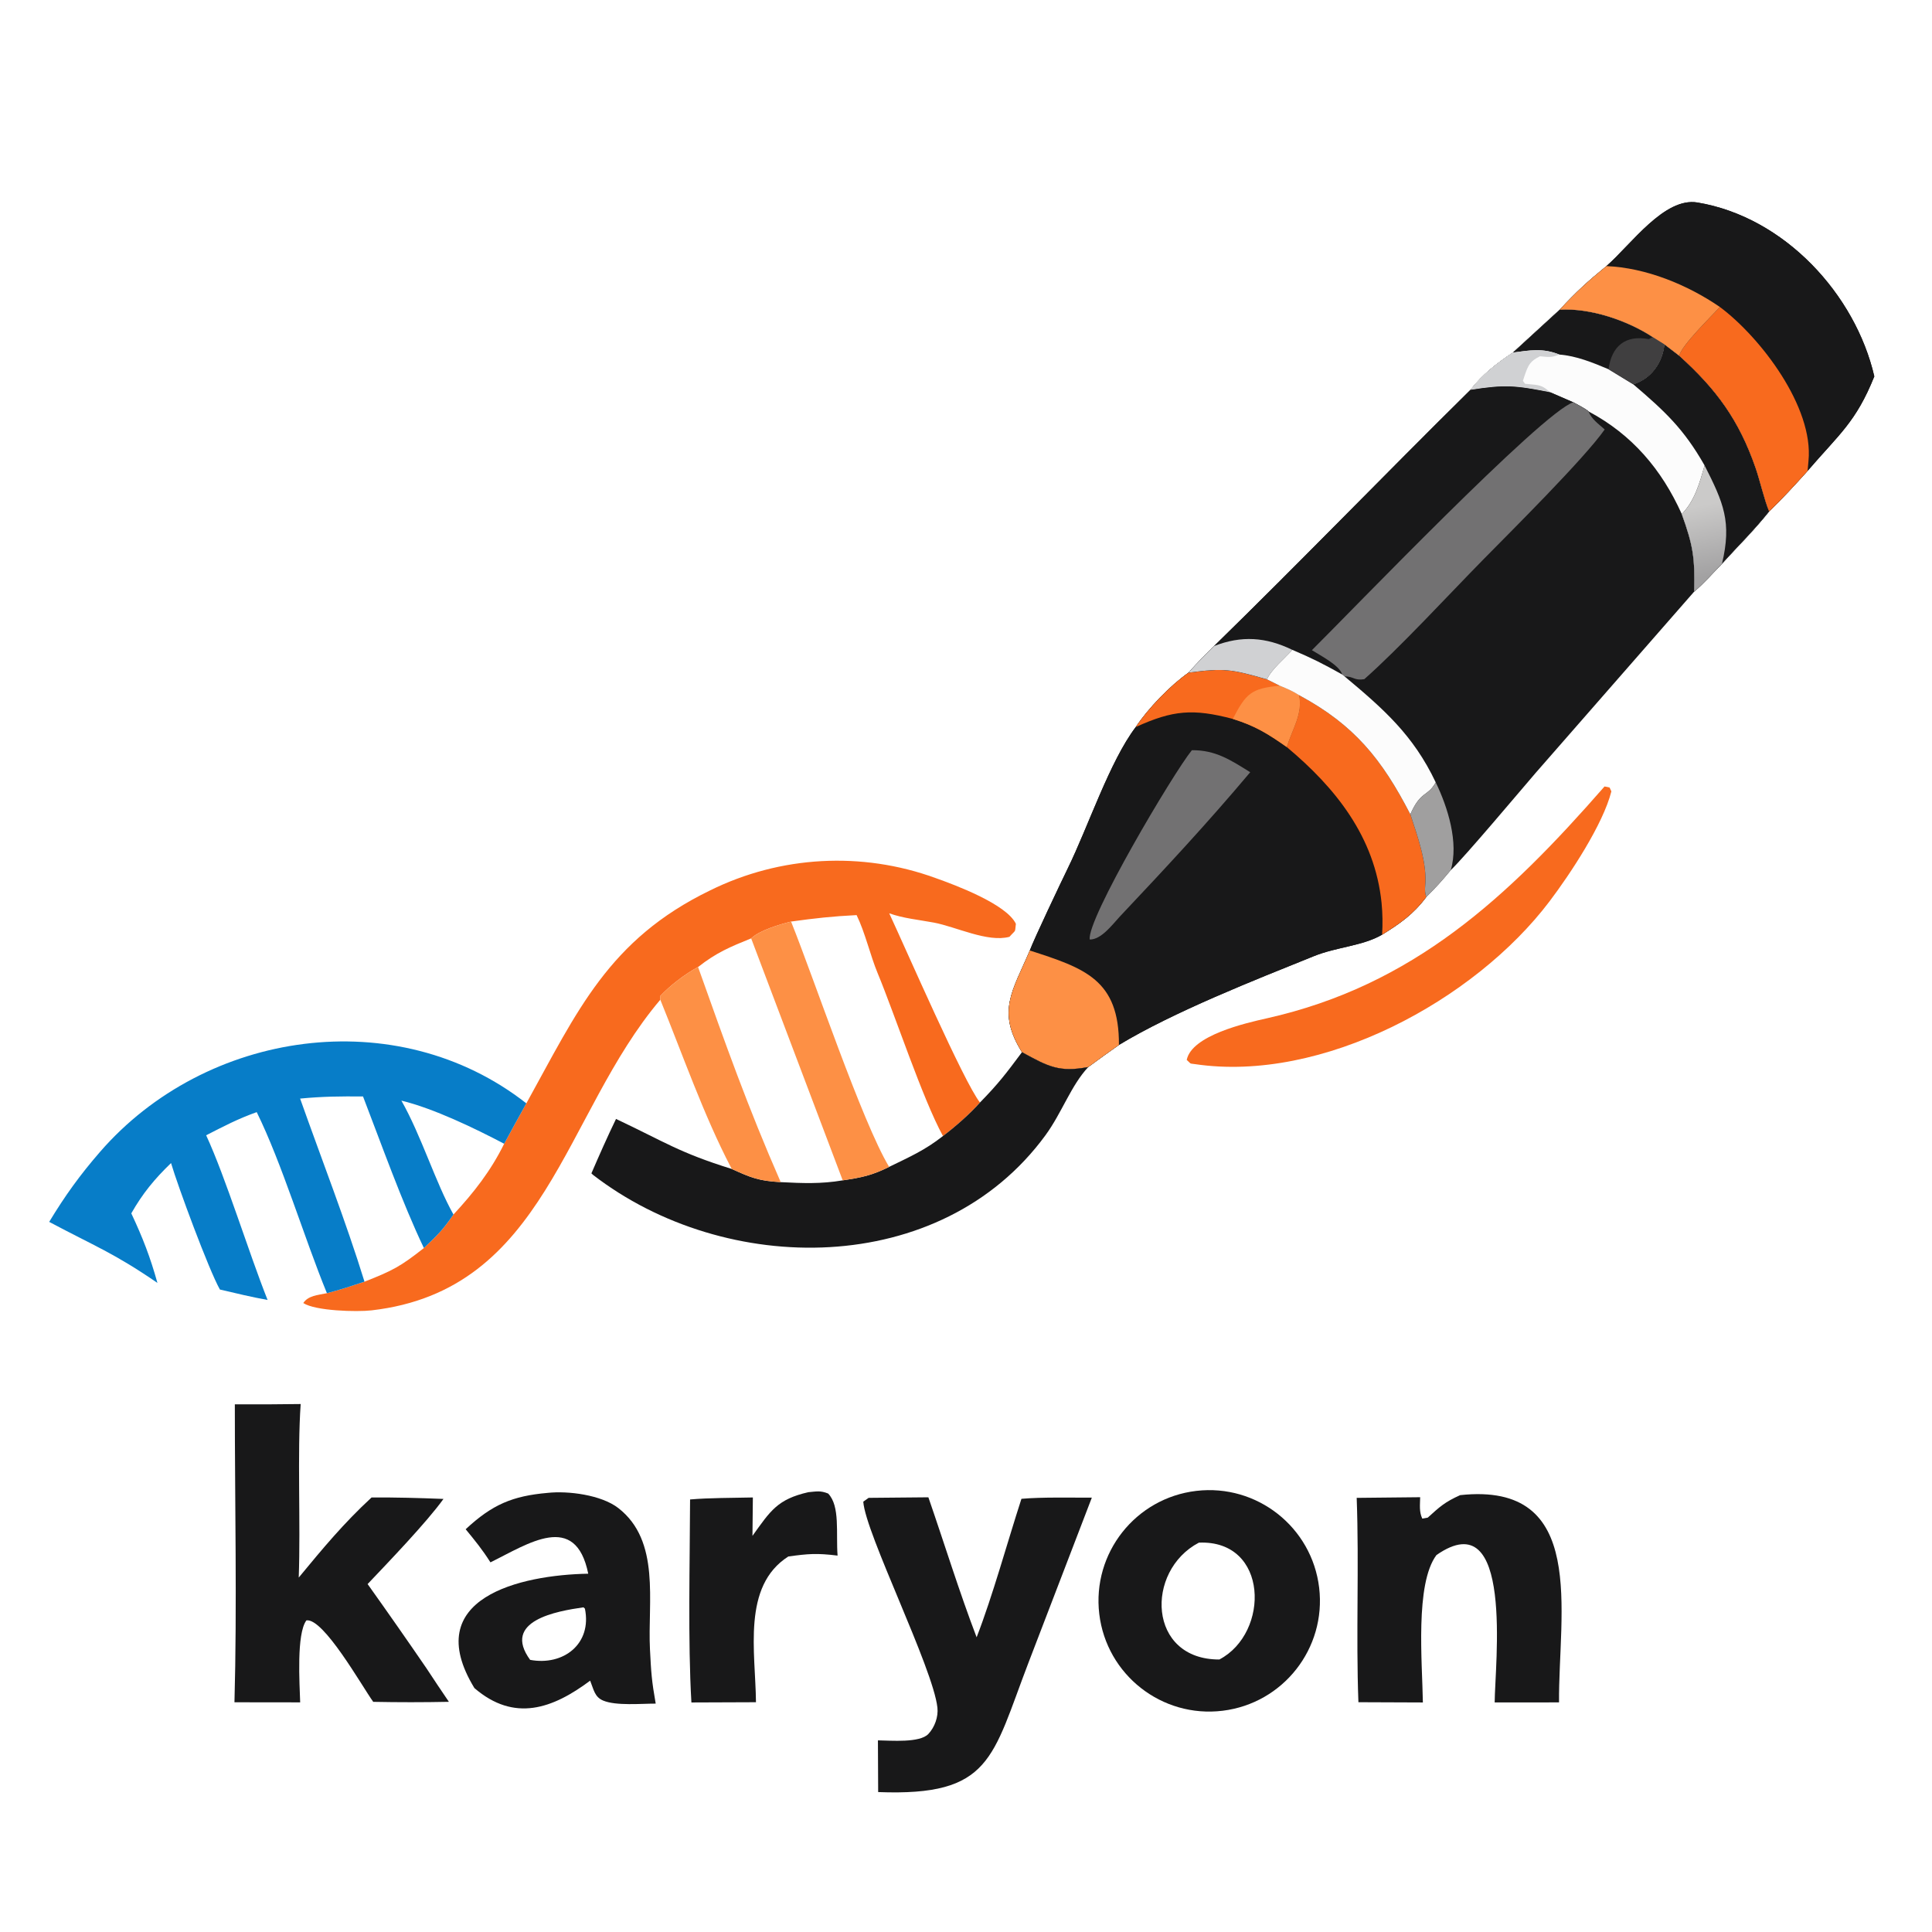
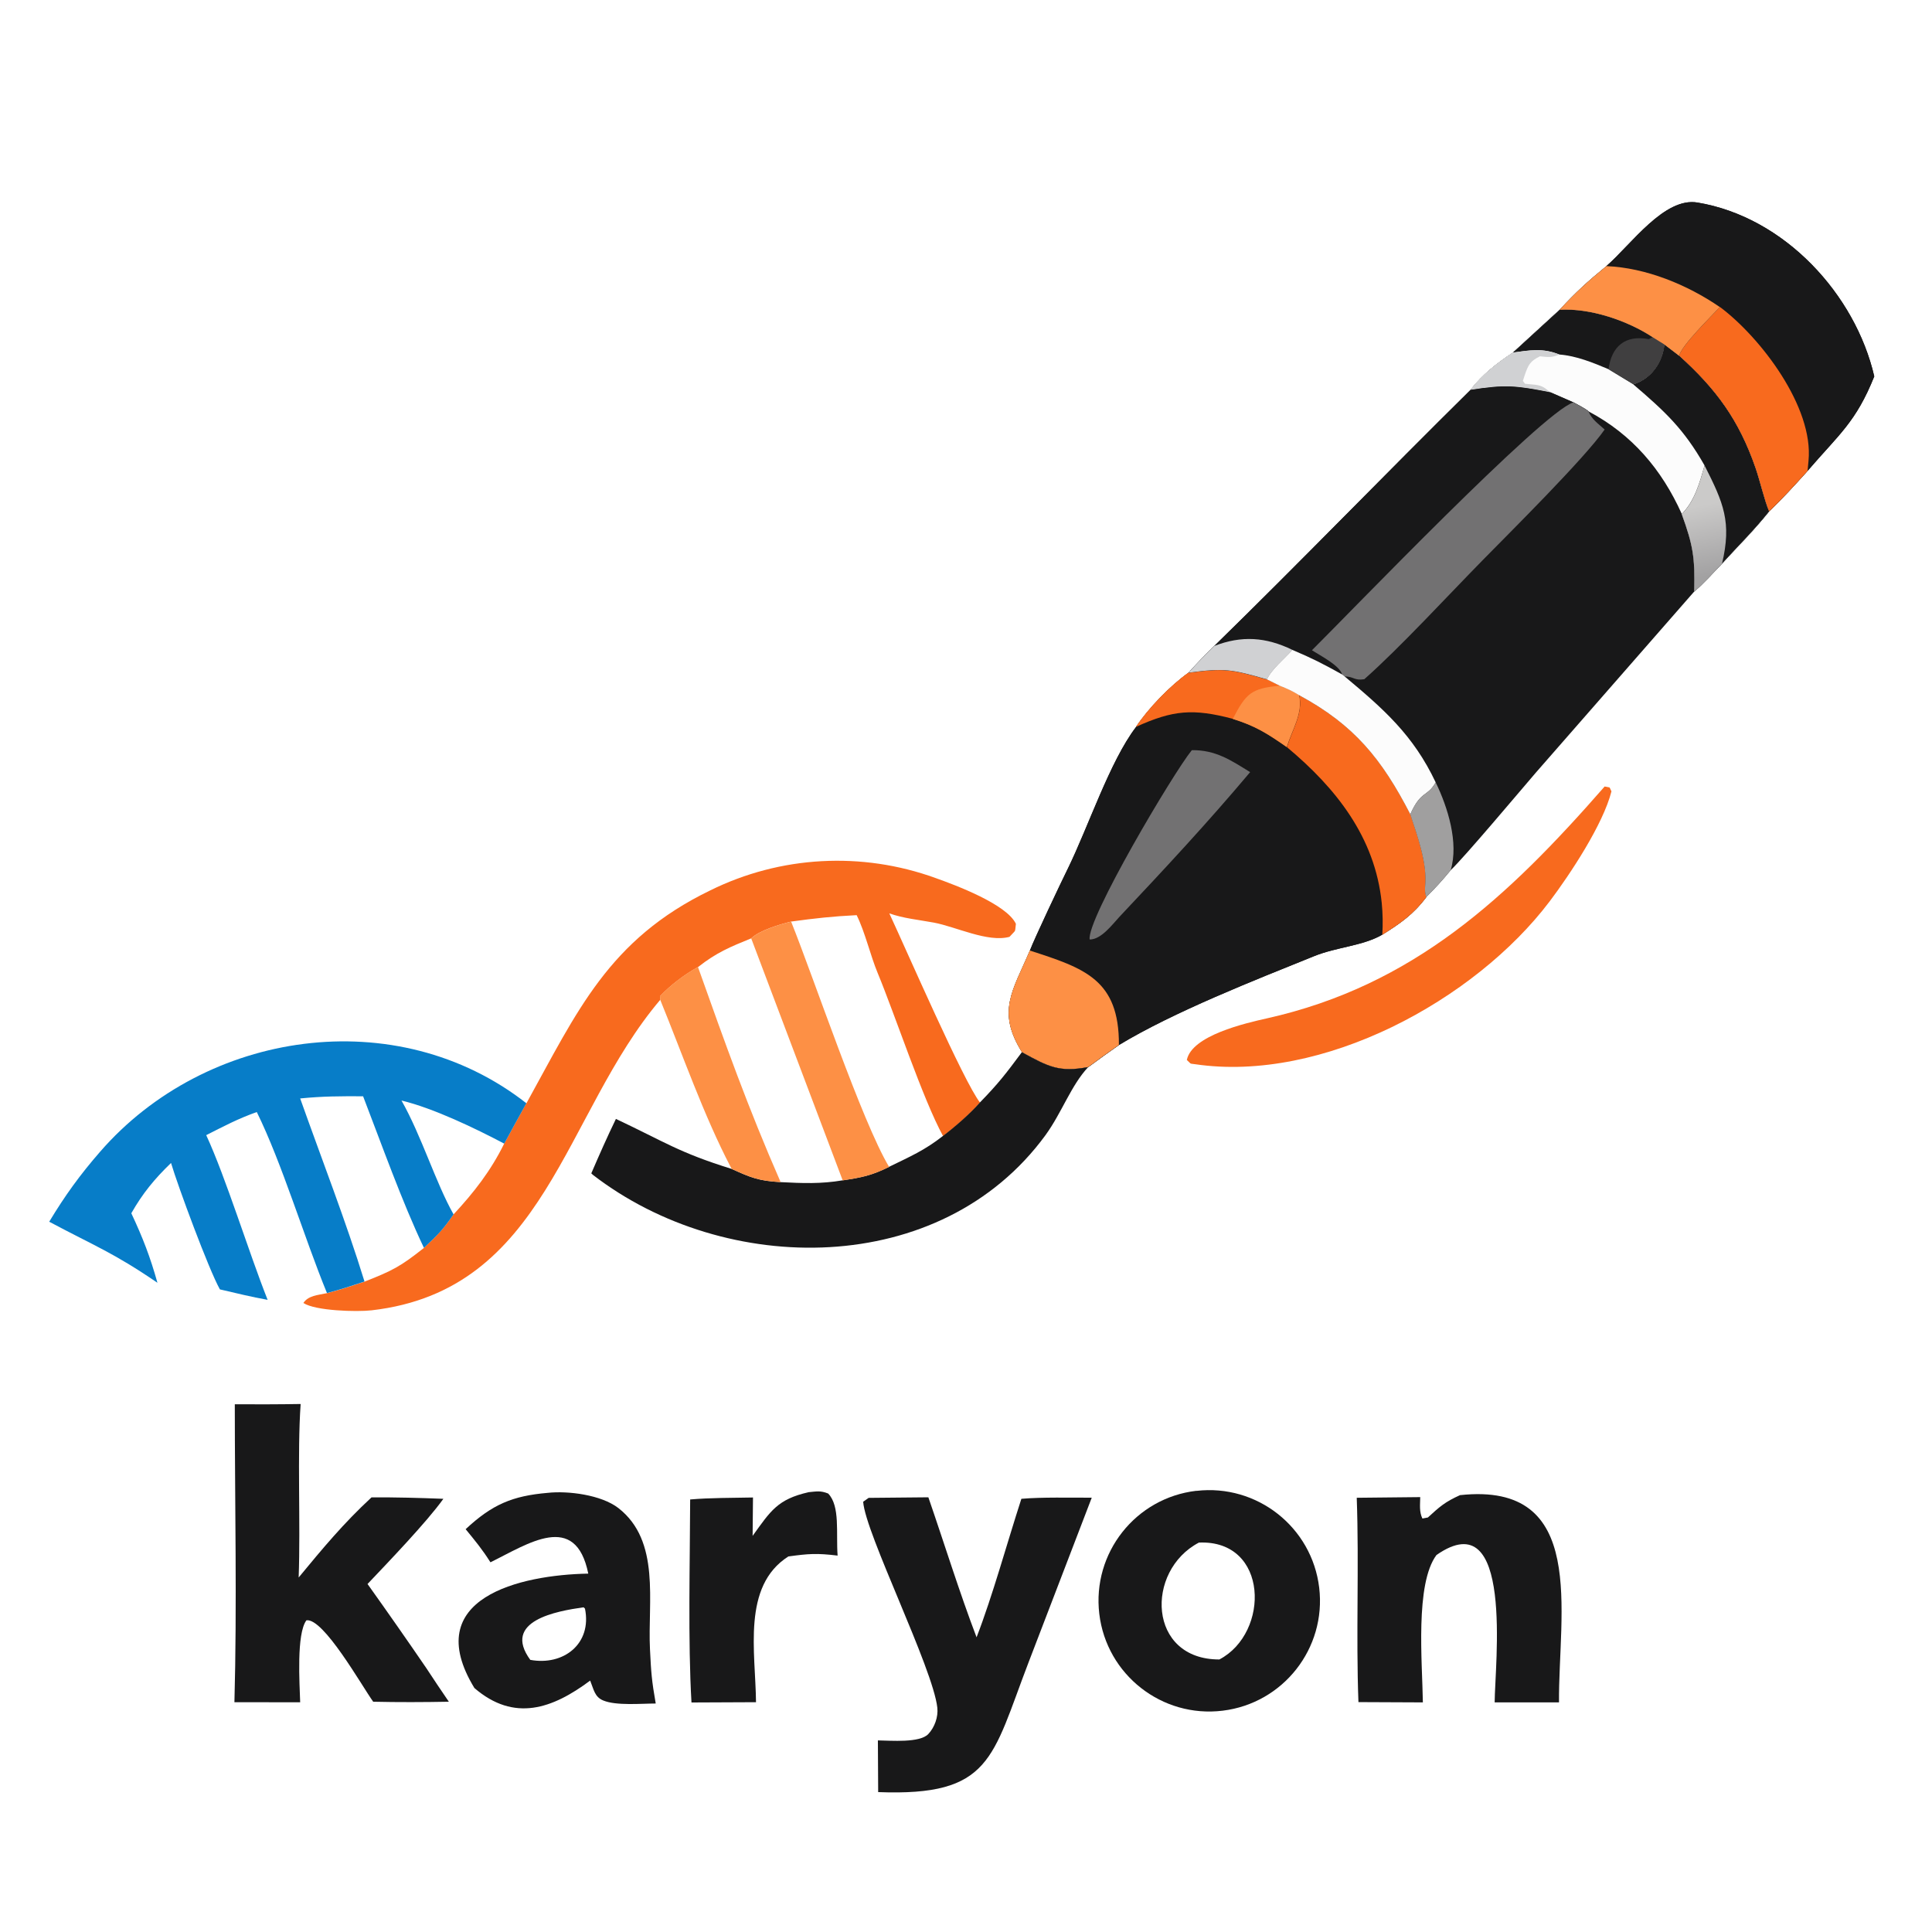
<svg xmlns="http://www.w3.org/2000/svg" version="1.1" style="display: block;" viewBox="0 0 2048 2048" preserveAspectRatio="xMidYMid meet" id="svg145">
  <defs id="defs18">
-     <linearGradient id="Gradient1" gradientUnits="userSpaceOnUse" x1="1296.1" y1="1563.26" x2="1240.89" y2="1486.3">
+     <linearGradient id="Gradient1" gradientUnits="userSpaceOnUse" x1="1296.1" y1="1563.3" x2="1240.9" y2="1486.3">
      <stop class="stop0" offset="0" stop-opacity="1" stop-color="rgb(27,140,162)" id="stop1" />
      <stop class="stop1" offset="1" stop-opacity="1" stop-color="rgb(6,118,190)" id="stop2" />
    </linearGradient>
-     <linearGradient id="Gradient2" gradientUnits="userSpaceOnUse" x1="560.806" y1="1436.63" x2="629.166" y2="1400.19">
+     <linearGradient id="Gradient2" gradientUnits="userSpaceOnUse" x1="560.8" y1="1436.6" x2="629.2" y2="1400.2">
      <stop class="stop0" offset="0" stop-opacity="1" stop-color="rgb(118,118,117)" id="stop3" />
      <stop class="stop1" offset="1" stop-opacity="1" stop-color="rgb(142,142,142)" id="stop4" />
    </linearGradient>
-     <linearGradient id="Gradient3" gradientUnits="userSpaceOnUse" x1="601.221" y1="1360.1" x2="619.908" y2="1373.73">
+     <linearGradient id="Gradient3" gradientUnits="userSpaceOnUse" x1="601.2" y1="1360.1" x2="619.9" y2="1373.7">
      <stop class="stop0" offset="0" stop-opacity="1" stop-color="rgb(188,185,185)" id="stop5" />
      <stop class="stop1" offset="1" stop-opacity="1" stop-color="rgb(217,218,218)" id="stop6" />
    </linearGradient>
-     <linearGradient id="Gradient4" gradientUnits="userSpaceOnUse" x1="1579.09" y1="1510.22" x2="1574.53" y2="1470.48">
+     <linearGradient id="Gradient4" gradientUnits="userSpaceOnUse" x1="1579.1" y1="1510.2" x2="1574.5" y2="1470.5">
      <stop class="stop0" offset="0" stop-opacity="1" stop-color="rgb(249,100,22)" id="stop7" />
      <stop class="stop1" offset="1" stop-opacity="1" stop-color="rgb(255,147,56)" id="stop8" />
    </linearGradient>
-     <linearGradient id="Gradient5" gradientUnits="userSpaceOnUse" x1="1769.92" y1="1374.56" x2="1715.61" y2="1327.88">
+     <linearGradient id="Gradient5" gradientUnits="userSpaceOnUse" x1="1769.9" y1="1374.6" x2="1715.6" y2="1327.9">
      <stop class="stop0" offset="0" stop-opacity="1" stop-color="rgb(209,76,20)" id="stop9" />
      <stop class="stop1" offset="1" stop-opacity="1" stop-color="rgb(255,113,31)" id="stop10" />
    </linearGradient>
-     <linearGradient id="Gradient6" gradientUnits="userSpaceOnUse" x1="771.388" y1="268.584" x2="797.344" y2="228.68">
+     <linearGradient id="Gradient6" gradientUnits="userSpaceOnUse" x1="771.4" y1="268.6" x2="797.3" y2="228.7">
      <stop class="stop0" offset="0" stop-opacity="1" stop-color="rgb(215,74,11)" id="stop11" />
      <stop class="stop1" offset="1" stop-opacity="1" stop-color="rgb(255,136,48)" id="stop12" />
    </linearGradient>
-     <linearGradient id="Gradient7" gradientUnits="userSpaceOnUse" x1="653.948" y1="344.427" x2="640.864" y2="358.637">
+     <linearGradient id="Gradient7" gradientUnits="userSpaceOnUse" x1="653.9" y1="344.4" x2="640.9" y2="358.6">
      <stop class="stop0" offset="0" stop-opacity="1" stop-color="rgb(50,44,45)" id="stop13" />
      <stop class="stop1" offset="1" stop-opacity="1" stop-color="rgb(76,74,76)" id="stop14" />
    </linearGradient>
-     <linearGradient id="Gradient8" gradientUnits="userSpaceOnUse" x1="757.631" y1="357.707" x2="702.837" y2="309.993">
+     <linearGradient id="Gradient8" gradientUnits="userSpaceOnUse" x1="757.6" y1="357.7" x2="702.8" y2="310">
      <stop class="stop0" offset="0" stop-opacity="1" stop-color="rgb(212,77,21)" id="stop15" />
      <stop class="stop1" offset="1" stop-opacity="1" stop-color="rgb(255,112,31)" id="stop16" />
    </linearGradient>
-     <linearGradient id="Gradient9" gradientUnits="userSpaceOnUse" x1="1788.32" y1="321.916" x2="1783.04" y2="296.011" gradientTransform="matrix(2.817761,0,0,2.817761,-3222.657,-298.0012)">
+     <linearGradient id="Gradient9" gradientUnits="userSpaceOnUse" x1="1788.3" y1="321.9" x2="1783" y2="296" gradientTransform="matrix(2.817761,0,0,2.817761,-3222.657,-298.0012)">
      <stop class="stop0" offset="0" stop-opacity="1" stop-color="rgb(162,161,162)" id="stop17" />
      <stop class="stop1" offset="1" stop-opacity="1" stop-color="rgb(203,202,201)" id="stop18" />
    </linearGradient>
  </defs>
-   <path fill="#181819" d="m 1702.846,282.086 c 26.459,-23.145 61.371,-73.296 96.565,-67.421 92.479,15.45 167.431,97.621 187.437,184.335 -19.527,48.592 -37.194,61.165 -70.726,100.194 -13.835,15.317 -25.923,28.592 -40.717,42.943 -17.16,21.37 -32.094,35.656 -50.015,55.437 -8.622,8.955 -20.316,21.804 -29.502,29.578 l -167.995,192.104 c -15.385,17.853 -75.91,89.915 -90.028,103.102 -9.327,11.279 -15.667,18.304 -26.036,28.589 -13.779,18.355 -27.642,27.932 -46.747,39.854 -20.288,11.922 -48.353,13.086 -72.05,22.657 -63.146,25.481 -148.862,59.131 -206.908,94.229 -10.933,7.647 -21.753,15.444 -32.461,23.385 -30.911,5.886 -42.379,-0.414 -70.331,-15.717 -27.135,-43.419 -9.975,-64.673 8.284,-107.785 4.48,-12.148 33.25,-72.684 40.266,-87.049 21.725,-44.335 44.521,-113.649 72.078,-149.826 13.046,-19.719 36.631,-44.129 55.933,-57.654 8.96,-10.212 17.498,-18.659 27.079,-28.217 90.478,-88.278 181.126,-182.075 271.717,-271.508 13.046,-16.639 27.642,-28 45.028,-39.542 l 49.649,-45.498 c 17.78,-19.197 29.276,-29.634 49.48,-46.189 z" id="path18" style="stroke-width:2.818" />
-   <path fill="#181819" d="m 1259.894,713.04 c 37.955,-5.038 45.507,-3.691 83.152,7.12 l 13.497,6.737 c 8.481,3.531 12.511,5.089 20.513,10.009 58.384,31.472 87.576,67.404 117.951,126.278 7.524,23.038 18.118,52.157 15.751,75.956 -0.451,4.379 -0.113,7.729 1.071,11.806 -13.779,18.355 -27.642,27.932 -46.747,39.854 -20.288,11.922 -48.353,13.086 -72.05,22.657 -63.146,25.481 -148.862,59.131 -206.908,94.229 -10.933,7.647 -21.753,15.444 -32.461,23.385 -30.911,5.886 -42.379,-0.414 -70.331,-15.717 -27.135,-43.419 -9.975,-64.673 8.284,-107.785 4.48,-12.148 33.25,-72.684 40.266,-87.049 21.725,-44.335 44.521,-113.649 72.078,-149.826 13.046,-19.719 36.631,-44.129 55.933,-57.654 z" id="path19" style="stroke-width:2.818" />
-   <path fill="#f86a1e" d="m 1377.056,736.906 c 58.384,31.472 87.576,67.404 117.951,126.278 7.524,23.038 18.118,52.157 15.751,75.956 -0.451,4.379 -0.113,7.729 1.071,11.806 -13.779,18.355 -27.642,27.932 -46.747,39.854 0.705,-11.232 0.535,-22.506 -0.564,-33.709 -7.101,-69.827 -48.606,-121.877 -100.538,-165.231 5.946,-19.189 17.245,-35.394 13.074,-54.955 z" id="path20" style="stroke-width:2.818" />
-   <path fill="#fd9045" d="m 1091.617,1007.569 c 58.271,18.763 94.846,30.947 94.508,100.118 -10.933,7.647 -21.753,15.444 -32.461,23.385 -30.911,5.886 -42.379,-0.414 -70.331,-15.717 -27.135,-43.419 -9.975,-64.673 8.284,-107.785 z" id="path21" style="stroke-width:2.818" />
-   <path fill="#f86a1e" d="m 1259.894,713.04 c 37.955,-5.038 45.507,-3.691 83.152,7.12 l 13.497,6.737 c 8.481,3.531 12.511,5.089 20.513,10.009 4.17,19.561 -7.129,35.766 -13.074,54.955 -20.401,-14.289 -33.334,-22.362 -57.144,-29.781 -42.126,-11.063 -63.428,-9.361 -102.876,8.614 13.046,-19.719 36.631,-44.129 55.933,-57.654 z" id="path22" style="stroke-width:2.818" />
-   <path fill="#fd9045" d="m 1356.543,726.897 c 8.481,3.531 12.511,5.089 20.513,10.009 4.17,19.561 -7.129,35.766 -13.074,54.955 -20.401,-14.289 -33.334,-22.362 -57.144,-29.781 13.976,-27.073 19.64,-32.393 49.705,-35.183 z" id="path23" style="stroke-width:2.818" />
-   <path fill="#727172" d="m 1263.444,795.248 c 25.219,-0.256 41.28,10.584 61.85,23.334 -45.704,54.338 -89.858,101.721 -138.409,153.19 -8.002,8.718 -19.64,24.331 -31.7,24.154 -3.494,-21.009 88.281,-176.096 108.258,-200.678 z" id="path24" style="stroke-width:2.818" />
-   <path fill="#181819" d="m 1702.846,282.086 c 26.459,-23.145 61.371,-73.296 96.565,-67.421 92.479,15.45 167.431,97.621 187.437,184.335 -19.527,48.592 -37.194,61.165 -70.726,100.194 -13.835,15.317 -25.923,28.592 -40.717,42.943 -17.16,21.37 -32.094,35.656 -50.015,55.437 -8.622,8.955 -20.316,21.804 -29.502,29.578 0.874,-35.963 -1.127,-48.936 -13.159,-82.248 -21.274,-47.262 -52.72,-84.268 -98.734,-108.723 -3.804,-3.294 -11.525,-7.109 -16.23,-9.713 l -24.317,-10.553 c -37.138,-7.321 -47.874,-8.419 -84.758,-2.601 13.046,-16.639 27.642,-28 45.028,-39.542 l 49.649,-45.498 c 17.78,-19.197 29.276,-29.634 49.48,-46.189 z" id="path25" style="stroke-width:2.818" />
-   <path fill="#fcfcfc" d="m 1653.366,328.274 c 32.404,-1.984 71.796,11.429 98.593,29.026 l 12.37,7.704 15.667,12.021 c 39.477,35.619 63.371,68.052 81.039,119.079 4.593,13.229 9.383,34.382 14.371,46.034 -17.16,21.37 -32.094,35.656 -50.015,55.437 -8.622,8.955 -20.316,21.804 -29.502,29.578 0.874,-35.963 -1.127,-48.936 -13.159,-82.248 -21.274,-47.262 -52.72,-84.268 -98.734,-108.723 -3.804,-3.294 -11.525,-7.109 -16.23,-9.713 l -24.317,-10.553 c -37.138,-7.321 -47.874,-8.419 -84.758,-2.601 13.046,-16.639 27.642,-28 45.028,-39.542 z" id="path26" style="stroke-width:2.818" />
-   <path fill="#181819" d="m 1764.329,365.004 15.667,12.021 c 39.477,35.619 63.371,68.052 81.039,119.079 4.593,13.229 9.383,34.382 14.371,46.034 -17.16,21.37 -32.094,35.656 -50.015,55.437 -8.622,8.955 -20.316,21.804 -29.502,29.578 0.874,-35.963 -1.127,-48.936 -13.159,-82.248 13.779,-13.88 19.076,-33.261 24.204,-51.523 -21.979,-38.651 -41.759,-57.139 -75.629,-86.029 19.048,-5.923 31.024,-22.852 33.024,-42.348 z" id="path27" style="stroke-width:2.818" />
-   <path fill="url(#Gradient9)" d="m 1806.934,493.381 c 20.119,39.654 28.995,59.953 18.456,104.192 -8.622,8.955 -20.316,21.804 -29.502,29.578 0.874,-35.963 -1.127,-48.936 -13.159,-82.248 13.779,-13.88 19.076,-33.261 24.204,-51.523 z" id="path28" style="fill:url(#Gradient9);stroke-width:2.818" />
-   <path fill="#181819" d="m 1653.366,328.274 c 32.404,-1.984 71.796,11.429 98.593,29.026 l 12.37,7.704 c -2.001,19.496 -13.976,36.425 -33.024,42.348 l -26.177,-15.94 c -16.625,-7.008 -34.151,-14.19 -52.185,-15.562 -17.498,-7.056 -31.193,-4.537 -49.226,-2.077 z" id="path29" style="stroke-width:2.818" />
-   <path fill="#403f40" d="m 1705.128,391.412 c 3.212,-24.436 17.808,-36.642 42.661,-31.92 l 4.17,-2.192 12.37,7.704 c -2.001,19.496 -13.976,36.425 -33.024,42.348 z" id="path30" style="stroke-width:2.818" />
-   <path fill="#d0d1d3" d="m 1603.717,373.773 c 18.034,-2.46 31.728,-4.979 49.226,2.077 -8.51,3.443 -11.694,2.654 -20.485,1.809 -10.229,5.111 -12.257,8.631 -16.315,20.508 -0.62,1.863 -1.24,3.734 -1.803,5.613 l 2.311,3.04 3.184,0.293 c 12.173,1.231 14.342,0.792 23.613,8.803 -37.138,-7.321 -47.874,-8.419 -84.758,-2.601 13.046,-16.639 27.642,-28 45.028,-39.542 z" id="path31" style="stroke-width:2.818" />
-   <path fill="#f86a1e" d="m 1823.192,325.443 c 43.337,32.396 99.467,106.179 93.888,163.067 l -0.958,10.685 c -13.835,15.317 -25.923,28.592 -40.717,42.943 -4.987,-11.651 -9.778,-32.804 -14.371,-46.034 -17.668,-51.027 -41.562,-83.459 -81.039,-119.079 3.297,-11.601 32.658,-40.249 43.196,-51.582 z" id="path32" style="stroke-width:2.818" />
-   <path fill="#fd9045" d="m 1702.846,282.086 c 41.956,1.705 86.026,19.798 120.347,43.357 -10.539,11.333 -39.9,39.981 -43.196,51.582 l -15.667,-12.021 -12.37,-7.704 c -26.797,-17.597 -66.189,-31.009 -98.593,-29.026 17.78,-19.197 29.276,-29.634 49.48,-46.189 z" id="path33" style="stroke-width:2.818" />
-   <path fill="#181819" d="m 1558.689,413.314 c 36.885,-5.819 47.62,-4.72 84.758,2.601 l 24.317,10.553 c 4.706,2.604 12.427,6.419 16.23,9.713 2.902,7.955 10.454,13.162 17.047,19.071 -21.64,30.962 -100.65,109.315 -129.025,138.194 -35.616,36.245 -88.816,93.874 -125.813,126.517 -10.848,1.71 -10.679,-2.809 -20.992,-3.032 l -2.423,-1.93 c -19.837,-11.122 -31.982,-17.281 -52.861,-26.126 -8.425,9.485 -22.148,20.55 -26.882,31.286 -37.645,-10.812 -45.197,-12.159 -83.152,-7.12 8.96,-10.212 17.498,-18.659 27.079,-28.217 90.478,-88.278 181.126,-182.075 271.717,-271.508 z" id="path34" style="stroke-width:2.818" />
-   <path fill="#727172" d="m 1667.765,426.468 c 4.706,2.604 12.427,6.419 16.23,9.713 2.902,7.955 10.454,13.162 17.047,19.071 -21.64,30.962 -100.65,109.315 -129.025,138.194 -35.616,36.245 -88.816,93.874 -125.813,126.517 -10.848,1.71 -10.679,-2.809 -20.992,-3.032 l -2.423,-1.93 c -2.761,-9.671 -22.655,-19.826 -32.123,-25.797 38.744,-38.276 244.328,-252.595 277.099,-262.736 z" id="path35" style="stroke-width:2.818" />
-   <path fill="#d0d1d3" d="m 1286.973,684.823 c 29.107,-11.294 54.777,-9.6 82.955,4.052 -8.425,9.485 -22.148,20.55 -26.882,31.286 -37.645,-10.812 -45.197,-12.159 -83.152,-7.12 8.96,-10.212 17.498,-18.659 27.079,-28.217 z" id="path36" style="stroke-width:2.818" />
-   <path fill="#fcfcfc" d="m 1369.927,688.875 c 20.88,8.845 33.024,15.005 52.861,26.126 l 2.423,1.93 c 41.308,34.506 73.037,62.346 96.734,112.462 -8.989,15.853 -15.498,8.146 -26.938,33.791 -30.375,-58.874 -59.567,-94.806 -117.951,-126.278 -8.002,-4.92 -12.032,-6.478 -20.513,-10.009 l -13.497,-6.737 c 4.734,-10.736 18.456,-21.801 26.882,-31.286 z" id="path37" style="stroke-width:2.818" />
-   <path fill="#a09f9f" d="m 1521.946,829.393 c 12.793,26.318 24.599,64.017 15.92,92.964 -9.327,11.279 -15.667,18.304 -26.036,28.589 -1.183,-4.077 -1.522,-7.428 -1.071,-11.806 2.367,-23.799 -8.228,-52.918 -15.751,-75.956 11.44,-25.644 17.949,-17.938 26.938,-33.791 z" id="path38" style="stroke-width:2.818" />
-   <path fill="#f86a1e" d="m 557.961,1169.604 c 54.016,-97.573 87.012,-173.461 194.792,-225.745 74.445,-36.789 160.725,-41.545 238.777,-13.17 21.387,7.569 75.488,27.823 85.35,48.592 -1.268,10.093 0.564,5.483 -6.819,13.782 -23.134,6.241 -56.553,-10.662 -80.222,-15.092 -15.582,-2.908 -32.545,-4.514 -47.226,-9.834 18.259,39.164 79.01,178.869 96.198,200.565 -9.721,11.333 -27.135,26.473 -39.223,35.54 -21.443,-38.939 -51.199,-129.194 -69.289,-172.751 -7.777,-18.696 -13.187,-42.855 -22.26,-61.447 -25.67,1.296 -43.929,3.297 -69.486,6.85 -12.511,3.207 -32.996,9.121 -42.295,17.822 -22.373,9.073 -36.884,15.095 -56.271,30.364 -13.722,7.36 -29.671,19.519 -40.294,30.947 l 0.254,3.717 c -102.989,121.324 -120.572,308.032 -306.122,329.3 -15.808,1.812 -59.652,0.609 -72.332,-7.774 5.213,-7.845 14.99,-8.343 25.05,-10.437 13.92,-3.556 26.262,-7.707 39.843,-12.193 29.53,-11.615 38.124,-16.033 62.949,-35.67 15.047,-14.337 19.499,-18.558 31.362,-35.526 21.753,-23.506 39.533,-46.214 53.735,-75.003 7.721,-14.342 15.582,-28.623 23.528,-42.839 z" id="path99" style="stroke-width:2.818" />
-   <path fill="#077dc8" d="m 52.145,1295.245 c 16.935,-27.961 32.517,-49.587 53.96,-74.287 111.921,-128.834 314.265,-159.074 451.856,-51.354 -7.946,14.216 -15.808,28.496 -23.528,42.839 -30.742,-16.213 -74.924,-37.518 -108.935,-45.741 21.19,37.285 36.236,87.131 55.2,120.744 -11.863,16.968 -16.315,21.189 -31.362,35.526 -23.218,-48.654 -44.831,-109.594 -64.527,-160.691 -24.712,-0.138 -42.21,-0.065 -66.668,2.271 22.26,62.892 48.804,131.009 68.246,194.09 -13.582,4.486 -25.923,8.636 -39.843,12.193 -24.374,-59.52 -47.592,-137.518 -74.417,-191.932 -20.203,7.199 -34.433,14.765 -53.594,24.534 20.908,45.248 44.69,123.125 65.118,174.575 -17.076,-3.052 -33.644,-7.121 -50.551,-11.065 -11.806,-20.961 -44.521,-109.383 -51.79,-134.049 -17.611,16.997 -30.122,32.198 -42.126,53.309 12.201,26.002 20.034,46.239 27.699,73.73 -46.859,-32.049 -65.09,-38.288 -114.739,-64.69 z" id="path100" style="stroke-width:2.818" />
-   <path fill="#181819" d="m 1268.178,1580.4 c 64.273,-7.518 122.488,38.392 130.18,102.634 7.664,64.245 -38.096,122.587 -102.313,130.434 -64.442,7.878 -123.052,-38.085 -130.772,-102.561 -7.692,-64.479 38.406,-122.962 102.905,-130.507 z m 24.402,178.733 c 53.763,-28.18 52.354,-127.064 -21.725,-123.863 -57.229,30.026 -54.298,124.108 21.725,123.863 z" id="path106" style="stroke-width:2.818" />
-   <path fill="#181819" d="m 248.937,1488.626 c 23.275,0.149 46.521,0.054 69.796,-0.29 -3.691,51.689 0.028,127.349 -2.057,183.935 25.613,-30.984 47.451,-57.403 77.178,-84.865 26.233,-0.206 50.1,0.51 76.249,1.519 -17.836,24.867 -58.919,67.576 -80.419,90.25 21.077,29.572 41.9,59.345 62.413,89.312 7.805,11.908 15.723,23.745 23.754,35.515 -26.741,0.547 -53.481,0.552 -80.222,0.022 -12.201,-17.076 -52.777,-89.148 -70.839,-86.348 -10.679,14.357 -7.185,66.995 -6.594,86.897 l -69.655,-0.085 c 2.79,-101.239 0.366,-213.724 0.394,-315.863 z" id="path110" style="stroke-width:2.818" />
-   <path fill="#181819" d="m 1083.333,1115.354 c 27.952,15.303 39.42,21.604 70.331,15.717 -18.203,19.271 -27.952,48.437 -45.394,72.298 -110.992,151.804 -339.23,150.547 -479.667,42.03 -0.564,-0.532 -1.127,-1.062 -1.691,-1.592 8.538,-19.719 16.738,-38.341 26.092,-57.685 51.79,24.433 66.612,35.588 122.713,53.033 20.344,9.236 28.769,12.694 51.875,13.951 22.852,1.192 42.943,2.018 65.71,-1.879 20.232,-3.038 30.967,-5.244 49.198,-14.278 21.866,-10.671 37.758,-17.541 57.088,-32.706 12.088,-9.068 29.502,-24.207 39.223,-35.54 19.527,-19.975 27.473,-30.437 44.521,-53.349 z" id="path111" style="stroke-width:2.818" />
-   <path fill="#181819" d="m 920.776,1587.785 63.343,-0.583 c 16.738,48.336 32.996,101.011 51.142,148.389 17.132,-44.185 32.432,-100.301 47.507,-146.788 21.612,-1.922 52.241,-1.147 74.614,-1.226 l -67.147,174.918 c -38.772,101.062 -39.308,141.762 -159.344,137.171 l -0.254,-54.808 c 14.004,0.186 44.352,2.829 53.425,-6.74 6.819,-7.222 10.736,-18.298 9.637,-28 -4.677,-42.227 -76.333,-184.789 -78.587,-218.292 z" id="path115" style="stroke-width:2.818" />
-   <path fill="#181819" d="m 580.503,1582.522 c 21.697,-2.378 56.947,2.102 74.952,16.103 45.028,34.966 30.995,99.335 33.531,149.632 1.24,24.616 1.775,33.14 6.086,57.646 -15.244,-0.042 -41.928,2.505 -55.594,-3.181 -9.186,-3.827 -10.003,-11.482 -13.892,-21.142 -39.787,29.725 -80.363,44.267 -122.685,7.867 -58.412,-95.674 48.86,-119.958 120.657,-121.262 -13.497,-66.426 -63.766,-31.621 -103.665,-12.029 -8.932,-13.999 -15.892,-22.435 -26.262,-35.098 28.234,-26.281 49.705,-35.278 86.872,-38.536 z m -18.541,177 c 35.307,6.591 65.738,-16.96 58.074,-54.295 l -1.55,-1.398 c -28.234,4.044 -86.815,14.19 -56.524,55.693 z" id="path118" style="stroke-width:2.818" />
-   <path fill="#181819" d="m 1547.812,1584.908 c 135.816,-14.644 104.088,124.181 104.821,219.704 l -68.218,0.029 c 0.225,-39.877 20.711,-213.685 -61.737,-156.202 -22.824,30.716 -14.991,113.719 -14.371,156.242 l -68.331,-0.268 c -2.705,-71.436 0.845,-144.436 -1.831,-216.615 l 67.288,-0.69 c -0.141,8.27 -1.212,15.399 2.254,22.689 l 5.805,-1.062 c 12.849,-11.654 17.977,-16.428 34.32,-23.824 z" id="path124" style="stroke-width:2.818" />
-   <path fill="#f86a1e" d="m 1700.873,833.685 5.354,1.105 1.888,4.111 c -8.763,34.884 -43.675,87.683 -65.541,116.565 -79.545,105.147 -241.031,192.6 -375.861,172.551 -6.368,-0.949 -3.353,0.344 -8.735,-4.48 5.326,-25.997 62.132,-38.97 84.871,-44.07 155.259,-34.844 255.148,-128.09 358.025,-245.782 z" id="path129" style="stroke-width:2.818" />
-   <path fill="#181819" d="m 856.898,1581.781 c 8.848,-0.786 12.652,-1.893 20.964,1.423 12.877,13.353 8.172,42.024 10.003,65.795 -22.204,-2.716 -30.883,-1.961 -52.185,0.927 -49.367,31.497 -34.799,101.248 -34.32,154.501 l -68.443,0.259 c -3.804,-64.775 -1.606,-148.84 -1.409,-215.192 20.119,-1.772 45.958,-1.651 66.556,-2.119 l -0.423,40.688 c 19.076,-26.518 26.402,-38.812 59.258,-46.282 z" id="path130" style="stroke-width:2.818" />
-   <path fill="#fd9045" d="m 796.259,994.717 c 9.299,-8.701 29.784,-14.616 42.295,-17.822 24.233,60.221 75.037,211.867 103.947,260.054 -18.231,9.034 -28.967,11.24 -49.198,14.278 z" id="path136" style="stroke-width:2.818" />
-   <path fill="#fd9045" d="m 699.948,1059.745 -0.254,-3.717 c 10.623,-11.429 26.572,-23.587 40.294,-30.947 28.995,81.47 52.861,148.809 87.604,228.024 -23.106,-1.257 -31.531,-4.714 -51.875,-13.951 l -1.212,-2.274 c -28.459,-54.557 -51.142,-119.589 -74.558,-177.136 z" id="path138" style="stroke-width:2.818" />
+   <path fill="#181819" d="m 1702.8,282.1 c 26.5,-23.1 61.4,-73.3 96.6,-67.4 92.5,15.4 167.4,97.6 187.4,184.3 -19.5,48.6 -37.2,61.2 -70.7,100.2 -13.8,15.3 -25.9,28.6 -40.7,42.9 -17.2,21.4 -32.1,35.7 -50,55.4 -8.6,9 -20.3,21.8 -29.5,29.6 l -168,192.1 c -15.4,17.9 -75.9,89.9 -90,103.1 -9.3,11.3 -15.7,18.3 -26,28.6 -13.8,18.4 -27.6,27.9 -46.7,39.9 -20.3,11.9 -48.4,13.1 -72.1,22.7 -63.1,25.5 -148.9,59.1 -206.9,94.2 -10.9,7.6 -21.8,15.4 -32.5,23.4 -30.9,5.9 -42.4,-0.4 -70.3,-15.7 -27.1,-43.4 -10,-64.7 8.3,-107.8 4.5,-12.1 33.2,-72.7 40.3,-87 21.7,-44.3 44.5,-113.6 72.1,-149.8 13,-19.7 36.6,-44.1 55.9,-57.7 9,-10.2 17.5,-18.7 27.1,-28.2 90.5,-88.3 181.1,-182.1 271.7,-271.5 13,-16.6 27.6,-28 45,-39.5 l 49.6,-45.5 c 17.8,-19.2 29.3,-29.6 49.5,-46.2 z" id="path18" style="stroke-width:2.818" />
+   <path fill="#181819" d="m 1259.9,713 c 38,-5 45.5,-3.7 83.2,7.1 l 13.5,6.7 c 8.5,3.5 12.5,5.1 20.5,10 58.4,31.5 87.6,67.4 118,126.3 7.5,23 18.1,52.2 15.8,76 -0.5,4.4 -0.1,7.7 1.1,11.8 -13.8,18.4 -27.6,27.9 -46.7,39.9 -20.3,11.9 -48.4,13.1 -72.1,22.7 -63.1,25.5 -148.9,59.1 -206.9,94.2 -10.9,7.6 -21.8,15.4 -32.5,23.4 -30.9,5.9 -42.4,-0.4 -70.3,-15.7 -27.1,-43.4 -10,-64.7 8.3,-107.8 4.5,-12.1 33.2,-72.7 40.3,-87 21.7,-44.3 44.5,-113.6 72.1,-149.8 13,-19.7 36.6,-44.1 55.9,-57.7 z" id="path19" style="stroke-width:2.818" />
+   <path fill="#f86a1e" d="m 1377.1,736.9 c 58.4,31.5 87.6,67.4 118,126.3 7.5,23 18.1,52.2 15.8,76 -0.5,4.4 -0.1,7.7 1.1,11.8 -13.8,18.4 -27.6,27.9 -46.7,39.9 0.7,-11.2 0.5,-22.5 -0.6,-33.7 -7.1,-69.8 -48.6,-121.9 -100.5,-165.2 5.9,-19.2 17.2,-35.4 13.1,-55 z" id="path20" style="stroke-width:2.818" />
+   <path fill="#fd9045" d="m 1091.6,1007.6 c 58.3,18.8 94.8,30.9 94.5,100.1 -10.9,7.6 -21.8,15.4 -32.5,23.4 -30.9,5.9 -42.4,-0.4 -70.3,-15.7 -27.1,-43.4 -10,-64.7 8.3,-107.8 z" id="path21" style="stroke-width:2.818" />
+   <path fill="#f86a1e" d="m 1259.9,713 c 38,-5 45.5,-3.7 83.2,7.1 l 13.5,6.7 c 8.5,3.5 12.5,5.1 20.5,10 4.2,19.6 -7.1,35.8 -13.1,55 -20.4,-14.3 -33.3,-22.4 -57.1,-29.8 -42.1,-11.1 -63.4,-9.4 -102.9,8.6 13,-19.7 36.6,-44.1 55.9,-57.7 z" id="path22" style="stroke-width:2.818" />
+   <path fill="#fd9045" d="m 1356.5,726.9 c 8.5,3.5 12.5,5.1 20.5,10 4.2,19.6 -7.1,35.8 -13.1,55 -20.4,-14.3 -33.3,-22.4 -57.1,-29.8 14,-27.1 19.6,-32.4 49.7,-35.2 z" id="path23" style="stroke-width:2.818" />
+   <path fill="#727172" d="m 1263.4,795.2 c 25.2,-0.3 41.3,10.6 61.8,23.3 -45.7,54.3 -89.9,101.7 -138.4,153.2 -8,8.7 -19.6,24.3 -31.7,24.2 -3.5,-21 88.3,-176.1 108.3,-200.7 z" id="path24" style="stroke-width:2.818" />
+   <path fill="#181819" d="m 1702.8,282.1 c 26.5,-23.1 61.4,-73.3 96.6,-67.4 92.5,15.4 167.4,97.6 187.4,184.3 -19.5,48.6 -37.2,61.2 -70.7,100.2 -13.8,15.3 -25.9,28.6 -40.7,42.9 -17.2,21.4 -32.1,35.7 -50,55.4 -8.6,9 -20.3,21.8 -29.5,29.6 0.9,-36 -1.1,-48.9 -13.2,-82.2 -21.3,-47.3 -52.7,-84.3 -98.7,-108.7 -3.8,-3.3 -11.5,-7.1 -16.2,-9.7 l -24.3,-10.6 c -37.1,-7.3 -47.9,-8.4 -84.8,-2.6 13,-16.6 27.6,-28 45,-39.5 l 49.6,-45.5 c 17.8,-19.2 29.3,-29.6 49.5,-46.2 z" id="path25" style="stroke-width:2.818" />
+   <path fill="#fcfcfc" d="m 1653.4,328.3 c 32.4,-2 71.8,11.4 98.6,29 l 12.4,7.7 15.7,12 c 39.5,35.6 63.4,68.1 81,119.1 4.6,13.2 9.4,34.4 14.4,46 -17.2,21.4 -32.1,35.7 -50,55.4 -8.6,9 -20.3,21.8 -29.5,29.6 0.9,-36 -1.1,-48.9 -13.2,-82.2 -21.3,-47.3 -52.7,-84.3 -98.7,-108.7 -3.8,-3.3 -11.5,-7.1 -16.2,-9.7 l -24.3,-10.6 c -37.1,-7.3 -47.9,-8.4 -84.8,-2.6 13,-16.6 27.6,-28 45,-39.5 z" id="path26" style="stroke-width:2.818" />
+   <path fill="#181819" d="m 1764.3,365 15.7,12 c 39.5,35.6 63.4,68.1 81,119.1 4.6,13.2 9.4,34.4 14.4,46 -17.2,21.4 -32.1,35.7 -50,55.4 -8.6,9 -20.3,21.8 -29.5,29.6 0.9,-36 -1.1,-48.9 -13.2,-82.2 13.8,-13.9 19.1,-33.3 24.2,-51.5 -22,-38.7 -41.8,-57.1 -75.6,-86 19,-5.9 31,-22.9 33,-42.3 z" id="path27" style="stroke-width:2.818" />
+   <path fill="url(#Gradient9)" d="m 1806.9,493.4 c 20.1,39.7 29,60 18.5,104.2 -8.6,9 -20.3,21.8 -29.5,29.6 0.9,-36 -1.1,-48.9 -13.2,-82.2 13.8,-13.9 19.1,-33.3 24.2,-51.5 z" id="path28" style="fill:url(#Gradient9);stroke-width:2.818" />
+   <path fill="#181819" d="m 1653.4,328.3 c 32.4,-2 71.8,11.4 98.6,29 l 12.4,7.7 c -2,19.5 -14,36.4 -33,42.3 l -26.2,-15.9 c -16.6,-7 -34.2,-14.2 -52.2,-15.6 -17.5,-7.1 -31.2,-4.5 -49.2,-2.1 z" id="path29" style="stroke-width:2.818" />
+   <path fill="#403f40" d="m 1705.1,391.4 c 3.2,-24.4 17.8,-36.6 42.7,-31.9 l 4.2,-2.2 12.4,7.7 c -2,19.5 -14,36.4 -33,42.3 z" id="path30" style="stroke-width:2.818" />
+   <path fill="#d0d1d3" d="m 1603.7,373.8 c 18,-2.5 31.7,-5 49.2,2.1 -8.5,3.4 -11.7,2.7 -20.5,1.8 -10.2,5.1 -12.3,8.6 -16.3,20.5 -0.6,1.9 -1.2,3.7 -1.8,5.6 l 2.3,3 3.2,0.3 c 12.2,1.2 14.3,0.8 23.6,8.8 -37.1,-7.3 -47.9,-8.4 -84.8,-2.6 13,-16.6 27.6,-28 45,-39.5 z" id="path31" style="stroke-width:2.818" />
+   <path fill="#f86a1e" d="m 1823.2,325.4 c 43.3,32.4 99.5,106.2 93.9,163.1 l -1,10.7 c -13.8,15.3 -25.9,28.6 -40.7,42.9 -5,-11.7 -9.8,-32.8 -14.4,-46 -17.7,-51 -41.6,-83.5 -81,-119.1 3.3,-11.6 32.7,-40.2 43.2,-51.6 z" id="path32" style="stroke-width:2.818" />
+   <path fill="#fd9045" d="m 1702.8,282.1 c 42,1.7 86,19.8 120.3,43.4 -10.5,11.3 -39.9,40 -43.2,51.6 l -15.7,-12 -12.4,-7.7 c -26.8,-17.6 -66.2,-31 -98.6,-29 17.8,-19.2 29.3,-29.6 49.5,-46.2 z" id="path33" style="stroke-width:2.818" />
+   <path fill="#181819" d="m 1558.7,413.3 c 36.9,-5.8 47.6,-4.7 84.8,2.6 l 24.3,10.6 c 4.7,2.6 12.4,6.4 16.2,9.7 2.9,8 10.5,13.2 17,19.1 -21.6,31 -100.7,109.3 -129,138.2 -35.6,36.2 -88.8,93.9 -125.8,126.5 -10.8,1.7 -10.7,-2.8 -21,-3 l -2.4,-1.9 c -19.8,-11.1 -32,-17.3 -52.9,-26.1 -8.4,9.5 -22.1,20.5 -26.9,31.3 -37.6,-10.8 -45.2,-12.2 -83.2,-7.1 9,-10.2 17.5,-18.7 27.1,-28.2 90.5,-88.3 181.1,-182.1 271.7,-271.5 z" id="path34" style="stroke-width:2.818" />
+   <path fill="#727172" d="m 1667.8,426.5 c 4.7,2.6 12.4,6.4 16.2,9.7 2.9,8 10.5,13.2 17,19.1 -21.6,31 -100.7,109.3 -129,138.2 -35.6,36.2 -88.8,93.9 -125.8,126.5 -10.8,1.7 -10.7,-2.8 -21,-3 l -2.4,-1.9 c -2.8,-9.7 -22.7,-19.8 -32.1,-25.8 38.7,-38.3 244.3,-252.6 277.1,-262.7 z" id="path35" style="stroke-width:2.818" />
+   <path fill="#d0d1d3" d="m 1287,684.8 c 29.1,-11.3 54.8,-9.6 83,4.1 -8.4,9.5 -22.1,20.5 -26.9,31.3 -37.6,-10.8 -45.2,-12.2 -83.2,-7.1 9,-10.2 17.5,-18.7 27.1,-28.2 z" id="path36" style="stroke-width:2.818" />
+   <path fill="#fcfcfc" d="m 1369.9,688.9 c 20.9,8.8 33,15 52.9,26.1 l 2.4,1.9 c 41.3,34.5 73,62.3 96.7,112.5 -9,15.9 -15.5,8.1 -26.9,33.8 -30.4,-58.9 -59.6,-94.8 -118,-126.3 -8,-4.9 -12,-6.5 -20.5,-10 l -13.5,-6.7 c 4.7,-10.7 18.5,-21.8 26.9,-31.3 z" id="path37" style="stroke-width:2.818" />
+   <path fill="#a09f9f" d="m 1521.9,829.4 c 12.8,26.3 24.6,64 15.9,93 -9.3,11.3 -15.7,18.3 -26,28.6 -1.2,-4.1 -1.5,-7.4 -1.1,-11.8 2.4,-23.8 -8.2,-52.9 -15.8,-76 11.4,-25.6 17.9,-17.9 26.9,-33.8 z" id="path38" style="stroke-width:2.818" />
+   <path fill="#f86a1e" d="m 558,1169.6 c 54,-97.6 87,-173.5 194.8,-225.7 74.4,-36.8 160.7,-41.5 238.8,-13.2 21.4,7.6 75.5,27.8 85.3,48.6 -1.3,10.1 0.6,5.5 -6.8,13.8 -23.1,6.2 -56.6,-10.7 -80.2,-15.1 -15.6,-2.9 -32.5,-4.5 -47.2,-9.8 18.3,39.2 79,178.9 96.2,200.6 -9.7,11.3 -27.1,26.5 -39.2,35.5 -21.4,-38.9 -51.2,-129.2 -69.3,-172.8 -7.8,-18.7 -13.2,-42.9 -22.3,-61.4 -25.7,1.3 -43.9,3.3 -69.5,6.8 -12.5,3.2 -33,9.1 -42.3,17.8 -22.4,9.1 -36.9,15.1 -56.3,30.4 -13.7,7.4 -29.7,19.5 -40.3,30.9 l 0.3,3.7 c -103,121.3 -120.6,308 -306.1,329.3 -15.8,1.8 -59.7,0.6 -72.3,-7.8 5.2,-7.8 15,-8.3 25,-10.4 13.9,-3.6 26.3,-7.7 39.8,-12.2 29.5,-11.6 38.1,-16 62.9,-35.7 15,-14.3 19.5,-18.6 31.4,-35.5 21.8,-23.5 39.5,-46.2 53.7,-75 7.7,-14.3 15.6,-28.6 23.5,-42.8 z" id="path99" style="stroke-width:2.818" />
+   <path fill="#077dc8" d="m 52.1,1295.2 c 16.9,-28 32.5,-49.6 54,-74.3 111.9,-128.8 314.3,-159.1 451.9,-51.4 -7.9,14.2 -15.8,28.5 -23.5,42.8 -30.7,-16.2 -74.9,-37.5 -108.9,-45.7 21.2,37.3 36.2,87.1 55.2,120.7 -11.9,17 -16.3,21.2 -31.4,35.5 -23.2,-48.7 -44.8,-109.6 -64.5,-160.7 -24.7,-0.1 -42.2,-0.1 -66.7,2.3 22.3,62.9 48.8,131 68.2,194.1 -13.6,4.5 -25.9,8.6 -39.8,12.2 -24.4,-59.5 -47.6,-137.5 -74.4,-191.9 -20.2,7.2 -34.4,14.8 -53.6,24.5 20.9,45.2 44.7,123.1 65.1,174.6 -17.1,-3.1 -33.6,-7.1 -50.6,-11.1 -11.8,-21 -44.5,-109.4 -51.8,-134 -17.6,17 -30.1,32.2 -42.1,53.3 12.2,26 20,46.2 27.7,73.7 -46.9,-32 -65.1,-38.3 -114.7,-64.7 z" id="path100" style="stroke-width:2.818" />
+   <path fill="#181819" d="m 1268.2,1580.4 c 64.3,-7.5 122.5,38.4 130.2,102.6 7.7,64.2 -38.1,122.6 -102.3,130.4 -64.4,7.9 -123.1,-38.1 -130.8,-102.6 -7.7,-64.5 38.4,-123 102.9,-130.5 z m 24.4,178.7 c 53.8,-28.2 52.4,-127.1 -21.7,-123.9 -57.2,30 -54.3,124.1 21.7,123.9 z" id="path106" style="stroke-width:2.818" />
+   <path fill="#181819" d="m 248.9,1488.6 c 23.3,0.1 46.5,0.1 69.8,-0.3 -3.7,51.7 0,127.3 -2.1,183.9 25.6,-31 47.5,-57.4 77.2,-84.9 26.2,-0.2 50.1,0.5 76.2,1.5 -17.8,24.9 -58.9,67.6 -80.4,90.3 21.1,29.6 41.9,59.3 62.4,89.3 7.8,11.9 15.7,23.7 23.8,35.5 -26.7,0.5 -53.5,0.6 -80.2,0 -12.2,-17.1 -52.8,-89.1 -70.8,-86.3 -10.7,14.4 -7.2,67 -6.6,86.9 l -69.7,-0.1 c 2.8,-101.2 0.4,-213.7 0.4,-315.9 z" id="path110" style="stroke-width:2.818" />
+   <path fill="#181819" d="m 1083.3,1115.4 c 28,15.3 39.4,21.6 70.3,15.7 -18.2,19.3 -28,48.4 -45.4,72.3 -111,151.8 -339.2,150.5 -479.7,42 -0.6,-0.5 -1.1,-1.1 -1.7,-1.6 8.5,-19.7 16.7,-38.3 26.1,-57.7 51.8,24.4 66.6,35.6 122.7,53 20.3,9.2 28.8,12.7 51.9,14 22.9,1.2 42.9,2 65.7,-1.9 20.2,-3 31,-5.2 49.2,-14.3 21.9,-10.7 37.8,-17.5 57.1,-32.7 12.1,-9.1 29.5,-24.2 39.2,-35.5 19.5,-20 27.5,-30.4 44.5,-53.3 z" id="path111" style="stroke-width:2.818" />
+   <path fill="#181819" d="m 920.8,1587.8 63.3,-0.6 c 16.7,48.3 33,101 51.1,148.4 17.1,-44.2 32.4,-100.3 47.5,-146.8 21.6,-1.9 52.2,-1.1 74.6,-1.2 l -67.1,174.9 c -38.8,101.1 -39.3,141.8 -159.3,137.2 l -0.3,-54.8 c 14,0.2 44.4,2.8 53.4,-6.7 6.8,-7.2 10.7,-18.3 9.6,-28 -4.7,-42.2 -76.3,-184.8 -78.6,-218.3 z" id="path115" style="stroke-width:2.818" />
+   <path fill="#181819" d="m 580.5,1582.5 c 21.7,-2.4 56.9,2.1 75,16.1 45,35 31,99.3 33.5,149.6 1.2,24.6 1.8,33.1 6.1,57.6 -15.2,-0 -41.9,2.5 -55.6,-3.2 -9.2,-3.8 -10,-11.5 -13.9,-21.1 -39.8,29.7 -80.4,44.3 -122.7,7.9 -58.4,-95.7 48.9,-120 120.7,-121.3 -13.5,-66.4 -63.8,-31.6 -103.7,-12 -8.9,-14 -15.9,-22.4 -26.3,-35.1 28.2,-26.3 49.7,-35.3 86.9,-38.5 z m -18.5,177 c 35.3,6.6 65.7,-17 58.1,-54.3 l -1.5,-1.4 c -28.2,4 -86.8,14.2 -56.5,55.7 z" id="path118" style="stroke-width:2.818" />
+   <path fill="#181819" d="m 1547.8,1584.9 c 135.8,-14.6 104.1,124.2 104.8,219.7 l -68.2,0 c 0.2,-39.9 20.7,-213.7 -61.7,-156.2 -22.8,30.7 -15,113.7 -14.4,156.2 l -68.3,-0.3 c -2.7,-71.4 0.8,-144.4 -1.8,-216.6 l 67.3,-0.7 c -0.1,8.3 -1.2,15.4 2.3,22.7 l 5.8,-1.1 c 12.8,-11.7 18,-16.4 34.3,-23.8 z" id="path124" style="stroke-width:2.818" />
+   <path fill="#f86a1e" d="m 1700.9,833.7 5.4,1.1 1.9,4.1 c -8.8,34.9 -43.7,87.7 -65.5,116.6 -79.5,105.1 -241,192.6 -375.9,172.6 -6.4,-0.9 -3.4,0.3 -8.7,-4.5 5.3,-26 62.1,-39 84.9,-44.1 155.3,-34.8 255.1,-128.1 358,-245.8 z" id="path129" style="stroke-width:2.818" />
+   <path fill="#181819" d="m 856.9,1581.8 c 8.8,-0.8 12.7,-1.9 21,1.4 12.9,13.4 8.2,42 10,65.8 -22.2,-2.7 -30.9,-2 -52.2,0.9 -49.4,31.5 -34.8,101.2 -34.3,154.5 l -68.4,0.3 c -3.8,-64.8 -1.6,-148.8 -1.4,-215.2 20.1,-1.8 46,-1.7 66.6,-2.1 l -0.4,40.7 c 19.1,-26.5 26.4,-38.8 59.3,-46.3 z" id="path130" style="stroke-width:2.818" />
+   <path fill="#fd9045" d="m 796.3,994.7 c 9.3,-8.7 29.8,-14.6 42.3,-17.8 24.2,60.2 75,211.9 103.9,260.1 -18.2,9 -29,11.2 -49.2,14.3 z" id="path136" style="stroke-width:2.818" />
+   <path fill="#fd9045" d="m 699.9,1059.7 -0.3,-3.7 c 10.6,-11.4 26.6,-23.6 40.3,-30.9 29,81.5 52.9,148.8 87.6,228 -23.1,-1.3 -31.5,-4.7 -51.9,-14 l -1.2,-2.3 c -28.5,-54.6 -51.1,-119.6 -74.6,-177.1 z" id="path138" style="stroke-width:2.818" />
</svg>
